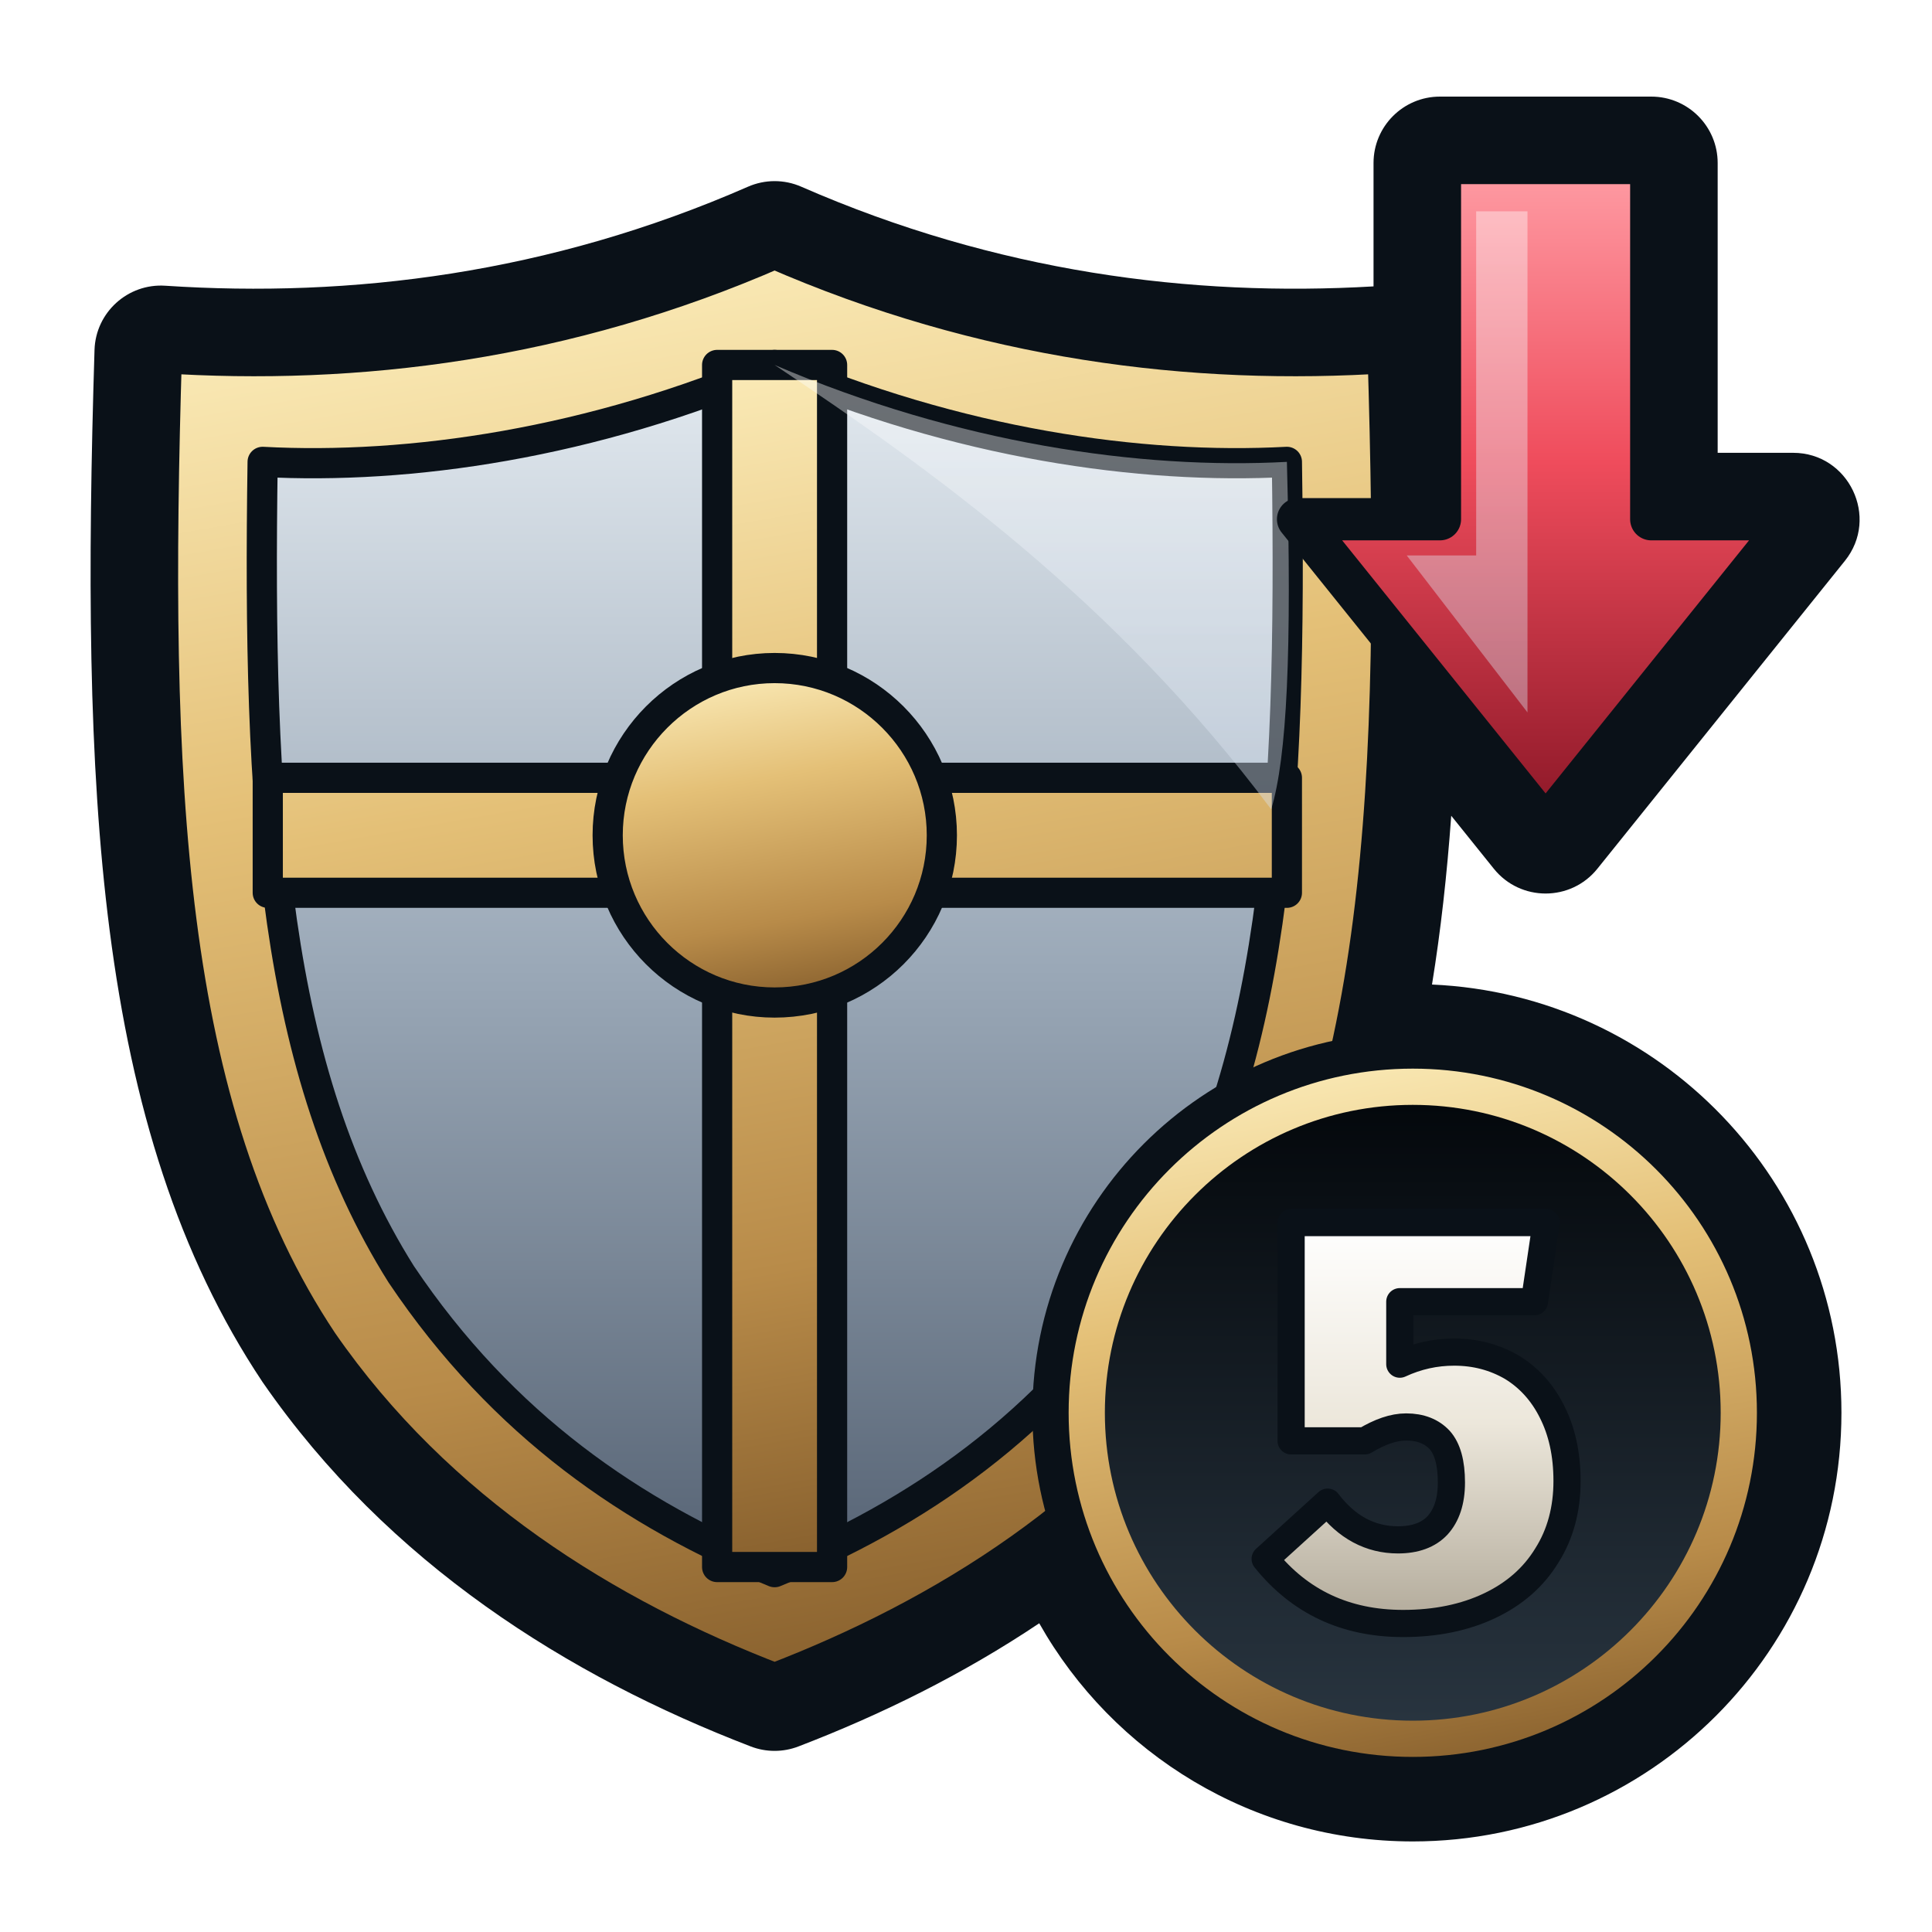
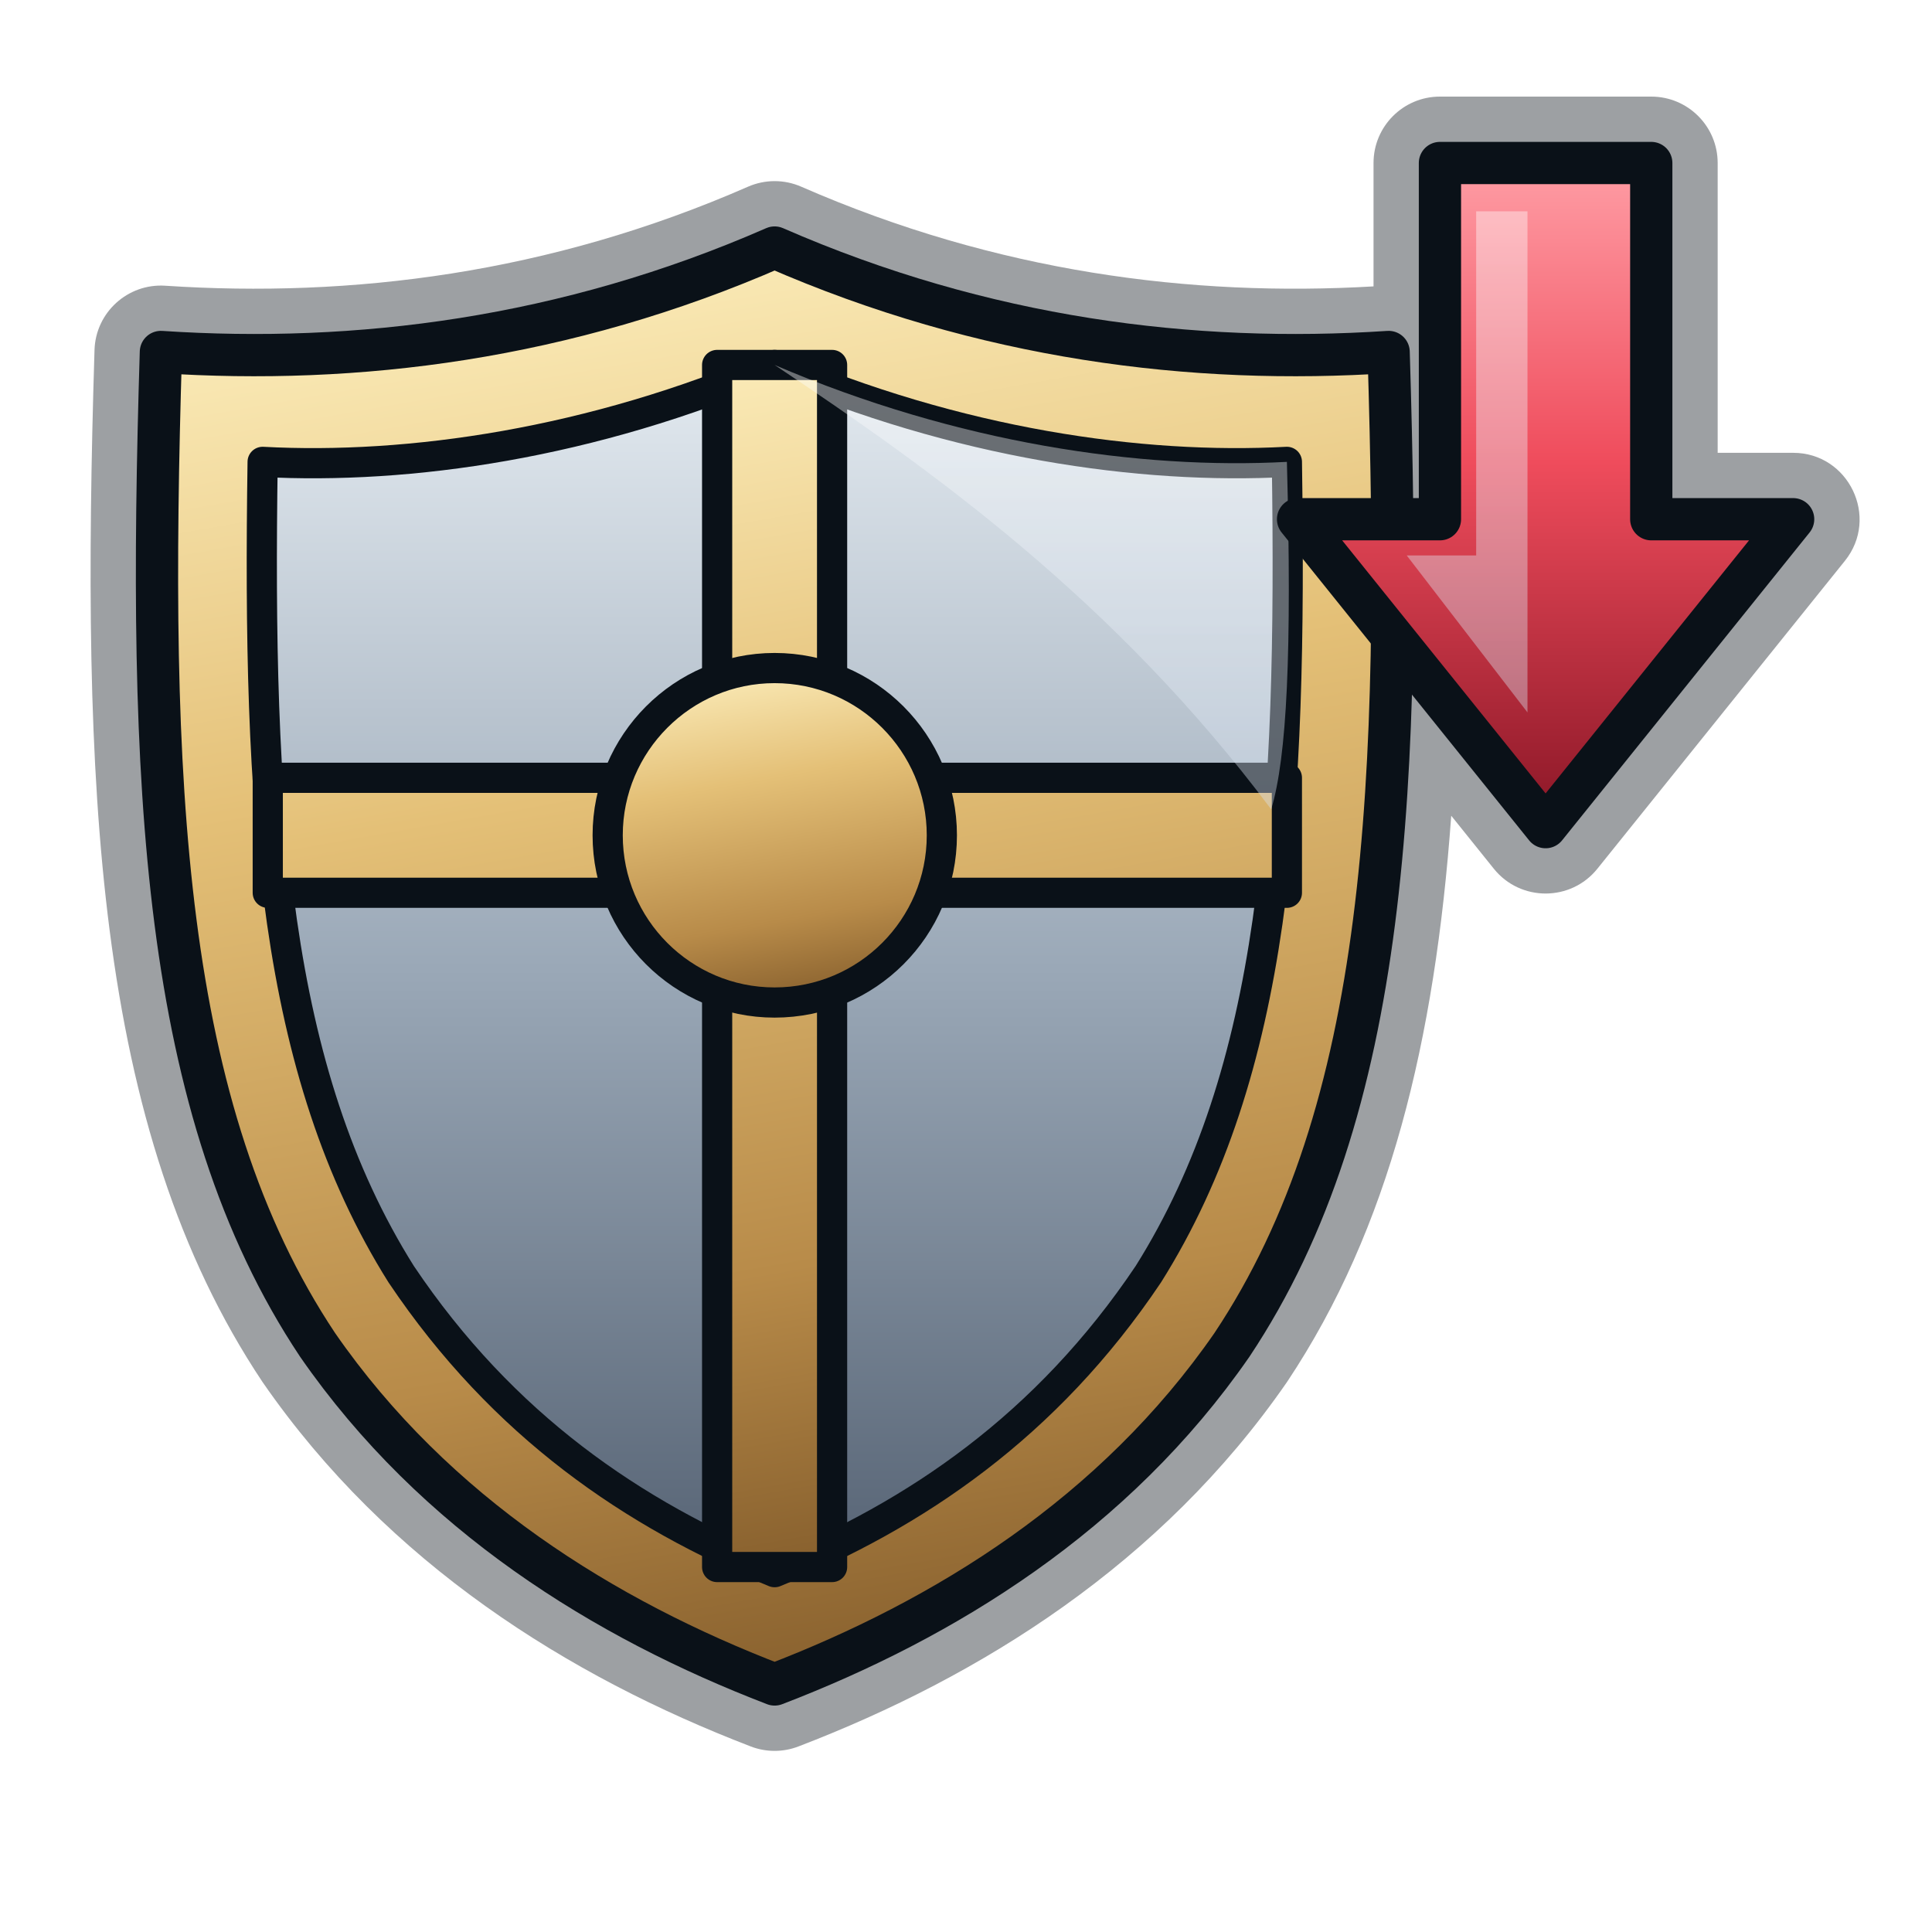
<svg xmlns="http://www.w3.org/2000/svg" width="64" height="64" viewBox="0 0 64 64">
  <defs>
    <linearGradient id="linear-gradient-1" x1="20.978" y1="5.418" x2="30.352" y2="58.582" gradientUnits="userSpaceOnUse">
      <stop offset="0" stop-color="#fff3c4" />
      <stop offset="0.35" stop-color="#e4c077" />
      <stop offset="0.72" stop-color="#b88b49" />
      <stop offset="1" stop-color="#7a5426" />
    </linearGradient>
    <linearGradient id="linear-gradient-2" x1="25.665" y1="12.09" x2="25.665" y2="52.08" gradientUnits="userSpaceOnUse">
      <stop offset="0" stop-color="#e3eaf0" />
      <stop offset="0.5" stop-color="#9aa8b7" />
      <stop offset="1" stop-color="#566374" />
    </linearGradient>
    <linearGradient id="linear-gradient-3" x1="21.836" y1="9.804" x2="29.664" y2="54.196" gradientUnits="userSpaceOnUse">
      <stop offset="0" stop-color="#fff3c4" />
      <stop offset="0.35" stop-color="#e4c077" />
      <stop offset="0.72" stop-color="#b88b49" />
      <stop offset="1" stop-color="#7a5426" />
    </linearGradient>
    <linearGradient id="linear-gradient-4" x1="24.551" y1="21.351" x2="26.779" y2="33.989" gradientUnits="userSpaceOnUse">
      <stop offset="0" stop-color="#fff3c4" />
      <stop offset="0.35" stop-color="#e4c077" />
      <stop offset="0.72" stop-color="#b88b49" />
      <stop offset="1" stop-color="#7a5426" />
    </linearGradient>
    <linearGradient id="linear-gradient-5" x1="34.177" y1="12.09" x2="34.177" y2="26.81" gradientUnits="userSpaceOnUse">
      <stop offset="0" stop-color="#ffffff" />
      <stop offset="1" stop-color="#d8e3f1" />
    </linearGradient>
    <linearGradient id="linear-gradient-6" x1="51.2" y1="5.4" x2="51.2" y2="27.4" gradientUnits="userSpaceOnUse">
      <stop offset="0" stop-color="#ff9da5" />
      <stop offset="0.45" stop-color="#ef4c5c" />
      <stop offset="1" stop-color="#8a1626" />
    </linearGradient>
    <linearGradient id="linear-gradient-7" x1="48.6" y1="7" x2="48.6" y2="23.6" gradientUnits="userSpaceOnUse">
      <stop offset="0" stop-color="#ffffff" />
      <stop offset="1" stop-color="#d8e3f1" />
    </linearGradient>
-     <linearGradient id="linear-gradient-8" x1="44.386" y1="33.11" x2="49.214" y2="60.49" gradientUnits="userSpaceOnUse">
-       <stop offset="0" stop-color="#fff3c4" />
-       <stop offset="0.35" stop-color="#e4c077" />
-       <stop offset="0.72" stop-color="#b88b49" />
-       <stop offset="1" stop-color="#7a5426" />
-     </linearGradient>
-     <linearGradient id="linear-gradient-9" x1="46.8" y1="36.6" x2="46.8" y2="57" gradientUnits="userSpaceOnUse">
-       <stop offset="0" stop-color="#04080c" />
-       <stop offset="1" stop-color="#28343f" />
-     </linearGradient>
-     <linearGradient id="linear-gradient-10" x1="46.91" y1="40.5" x2="46.91" y2="53.78" gradientUnits="userSpaceOnUse">
-       <stop offset="0" stop-color="#ffffff" />
-       <stop offset="0.5" stop-color="#ece7db" />
-       <stop offset="1" stop-color="#b2aa9a" />
-     </linearGradient>
  </defs>
  <g id="Layer_1" data-name="Layer 1">
    <g id="emblem">
-       <path id="halo" d="M45.5 5.4 C45.5 4.185 46.485 3.2 47.7 3.2 L54.7 3.2 C55.915 3.2 56.9 4.185 56.9 5.4 L56.9 15 L59.4 15 C61.242 15 62.269 17.143 61.115 18.578 L52.915 28.778 C52.035 29.873 50.365 29.873 49.485 28.778 L48.074 27.023 C47.933 28.973 47.726 30.836 47.437 32.614 C54.986 32.947 61 39.169 61 46.8 C61 54.645 54.645 61 46.8 61 C41.506 61 36.868 58.101 34.426 53.773 C31.886 55.475 29.171 56.809 26.448 57.854 C25.94 58.049 25.378 58.049 24.871 57.854 C18.828 55.531 12.859 51.795 8.711 45.802 C8.704 45.791 8.696 45.781 8.689 45.77 C5.9 41.584 4.38 36.629 3.632 30.82 C2.913 25.24 2.907 18.849 3.131 11.592 C3.169 10.348 4.234 9.383 5.475 9.465 C11.613 9.871 18.181 9.073 24.778 6.185 C25.34 5.939 25.979 5.938 26.541 6.184 C33.021 9.018 39.464 9.84 45.5 9.487 Z" fill="#0a1118" />
+       <path id="halo" d="M45.5 5.4 C45.5 4.185 46.485 3.2 47.7 3.2 L54.7 3.2 C55.915 3.2 56.9 4.185 56.9 5.4 L56.9 15 L59.4 15 C61.242 15 62.269 17.143 61.115 18.578 L52.915 28.778 C52.035 29.873 50.365 29.873 49.485 28.778 L48.074 27.022 C47.532 34.497 46.029 40.684 42.641 45.77 C42.634 45.781 42.626 45.791 42.619 45.802 C38.471 51.795 32.501 55.532 26.448 57.854 C25.94 58.049 25.378 58.049 24.871 57.854 C18.828 55.531 12.859 51.795 8.711 45.802 C8.704 45.791 8.696 45.781 8.689 45.77 C5.9 41.584 4.38 36.629 3.632 30.82 C2.913 25.24 2.907 18.849 3.131 11.592 C3.169 10.348 4.234 9.383 5.475 9.465 C11.613 9.871 18.181 9.073 24.778 6.185 C25.34 5.939 25.979 5.938 26.541 6.184 C33.021 9.018 39.464 9.84 45.5 9.487 Z" fill="#0a1118" opacity="0.4" />
      <path id="rim" d="M25.66 8.2 C32.59 11.23 39.51 12.09 46 11.66 C46.44 25.94 46 36.76 40.81 44.55 C36.92 50.17 31.29 53.64 25.66 55.8 C20.04 53.64 14.41 50.17 10.52 44.55 C5.33 36.76 4.89 25.94 5.33 11.66 C11.82 12.09 18.74 11.23 25.66 8.2 Z" fill="url(#linear-gradient-1)" stroke="#0a1118" stroke-width="1.4" stroke-linejoin="round" />
      <path id="field" d="M25.66 12.09 C31.72 14.69 37.78 15.56 42.63 15.3 C42.8 26.81 42.28 35.46 38.04 42.21 C34.67 47.23 30.34 50.17 25.66 52.08 C20.99 50.17 16.66 47.23 13.29 42.21 C9.05 35.46 8.53 26.81 8.7 15.3 C13.55 15.56 19.61 14.69 25.66 12.09 Z" fill="url(#linear-gradient-2)" stroke="#0a1118" stroke-linejoin="round" />
-       <path id="cross" d="M23.756 25.766 L23.756 12.09 L27.564 12.09 L27.564 25.766 L42.63 25.766 L42.63 29.574 L27.564 29.574 L27.564 51.91 L23.756 51.91 L23.756 29.574 L8.87 29.574 L8.87 25.766 Z" fill="url(#linear-gradient-3)" stroke="#0a1118" stroke-linejoin="round" />
+       <polygon id="cross" points="23.756,25.766 23.756,12.09 27.564,12.09 27.564,25.766 42.63,25.766 42.63,29.574 27.564,29.574 27.564,51.91 23.756,51.91 23.756,29.574 8.87,29.574 8.87,25.766" fill="url(#linear-gradient-3)" stroke="#0a1118" stroke-linejoin="round" />
      <path id="boss" d="M31.2 27.67 C31.2 30.73 28.72 33.21 25.66 33.21 C22.61 33.21 20.13 30.73 20.13 27.67 C20.13 24.62 22.61 22.13 25.66 22.13 C28.72 22.13 31.2 24.62 31.2 27.67 Z" fill="url(#linear-gradient-4)" stroke="#0a1118" stroke-linejoin="round" />
      <path id="sheen" d="M25.66 12.09 C31.72 14.69 37.78 15.56 42.63 15.3 C42.8 21.61 42.63 25.08 42.11 26.81 C36.92 19.88 30.86 15.56 25.66 12.09 Z" fill="url(#linear-gradient-5)" opacity="0.4" />
-       <path id="arrow_down" data-name="arrow down" d="M51.2 27.4 L59.4 17.2 L54.7 17.2 L54.7 5.4 L47.7 5.4 L47.7 17.2 L43 17.2 Z" fill="url(#linear-gradient-6)" stroke="#0a1118" stroke-width="1.4" stroke-linejoin="round" />
-       <path id="arrow_shine" data-name="arrow shine" d="M48.9 7 L50.6 7 L50.6 23.6 L46.6 18.4 L48.9 18.4 Z" fill="url(#linear-gradient-7)" opacity="0.4" />
-       <path id="numeral_ring" data-name="numeral ring" d="M58.8 46.8 C58.8 53.43 53.43 58.8 46.8 58.8 C40.17 58.8 34.8 53.43 34.8 46.8 C34.8 40.17 40.17 34.8 46.8 34.8 C53.43 34.8 58.8 40.17 58.8 46.8 Z" fill="url(#linear-gradient-8)" stroke="#0a1118" stroke-width="1.2" stroke-linejoin="round" />
-       <path id="numeral_disc" data-name="numeral disc" d="M57 46.8 C57 52.43 52.43 57 46.8 57 C41.17 57 36.6 52.43 36.6 46.8 C36.6 41.17 41.17 36.6 46.8 36.6 C52.43 36.6 57 41.17 57 46.8 Z" fill="url(#linear-gradient-9)" />
-       <path id="numeral" d="M50.83 43.12 L46.37 43.12 L46.37 45.19 C46.95 44.92 47.55 44.79 48.17 44.79 C48.88 44.79 49.51 44.96 50.08 45.29 C50.64 45.63 51.09 46.12 51.41 46.76 C51.74 47.41 51.91 48.17 51.91 49.06 C51.91 49.99 51.69 50.82 51.24 51.53 C50.8 52.25 50.17 52.8 49.35 53.19 C48.53 53.58 47.57 53.78 46.48 53.78 C44.57 53.78 43.05 53.06 41.91 51.64 L43.98 49.76 C44.61 50.59 45.39 51.01 46.31 51.01 C46.88 51.01 47.32 50.85 47.62 50.53 C47.92 50.2 48.08 49.73 48.08 49.11 C48.08 48.46 47.95 47.99 47.69 47.7 C47.43 47.42 47.06 47.27 46.58 47.27 C46.16 47.27 45.71 47.43 45.21 47.73 L42.77 47.73 L42.77 40.5 L51.22 40.5 Z" fill="url(#linear-gradient-10)" stroke="#0a1118" stroke-width="0.9" stroke-linejoin="round" />
+       <polygon id="arrow_down" data-name="arrow down" points="51.2,27.4 59.4,17.2 54.7,17.2 54.7,5.4 47.7,5.4 47.7,17.2 43,17.2" fill="url(#linear-gradient-6)" stroke="#0a1118" stroke-width="1.4" stroke-linejoin="round" />
+       <polygon id="arrow_shine" data-name="arrow shine" points="48.9,7 50.6,7 50.6,23.6 46.6,18.4 48.9,18.4" fill="url(#linear-gradient-7)" opacity="0.4" />
    </g>
  </g>
</svg>
